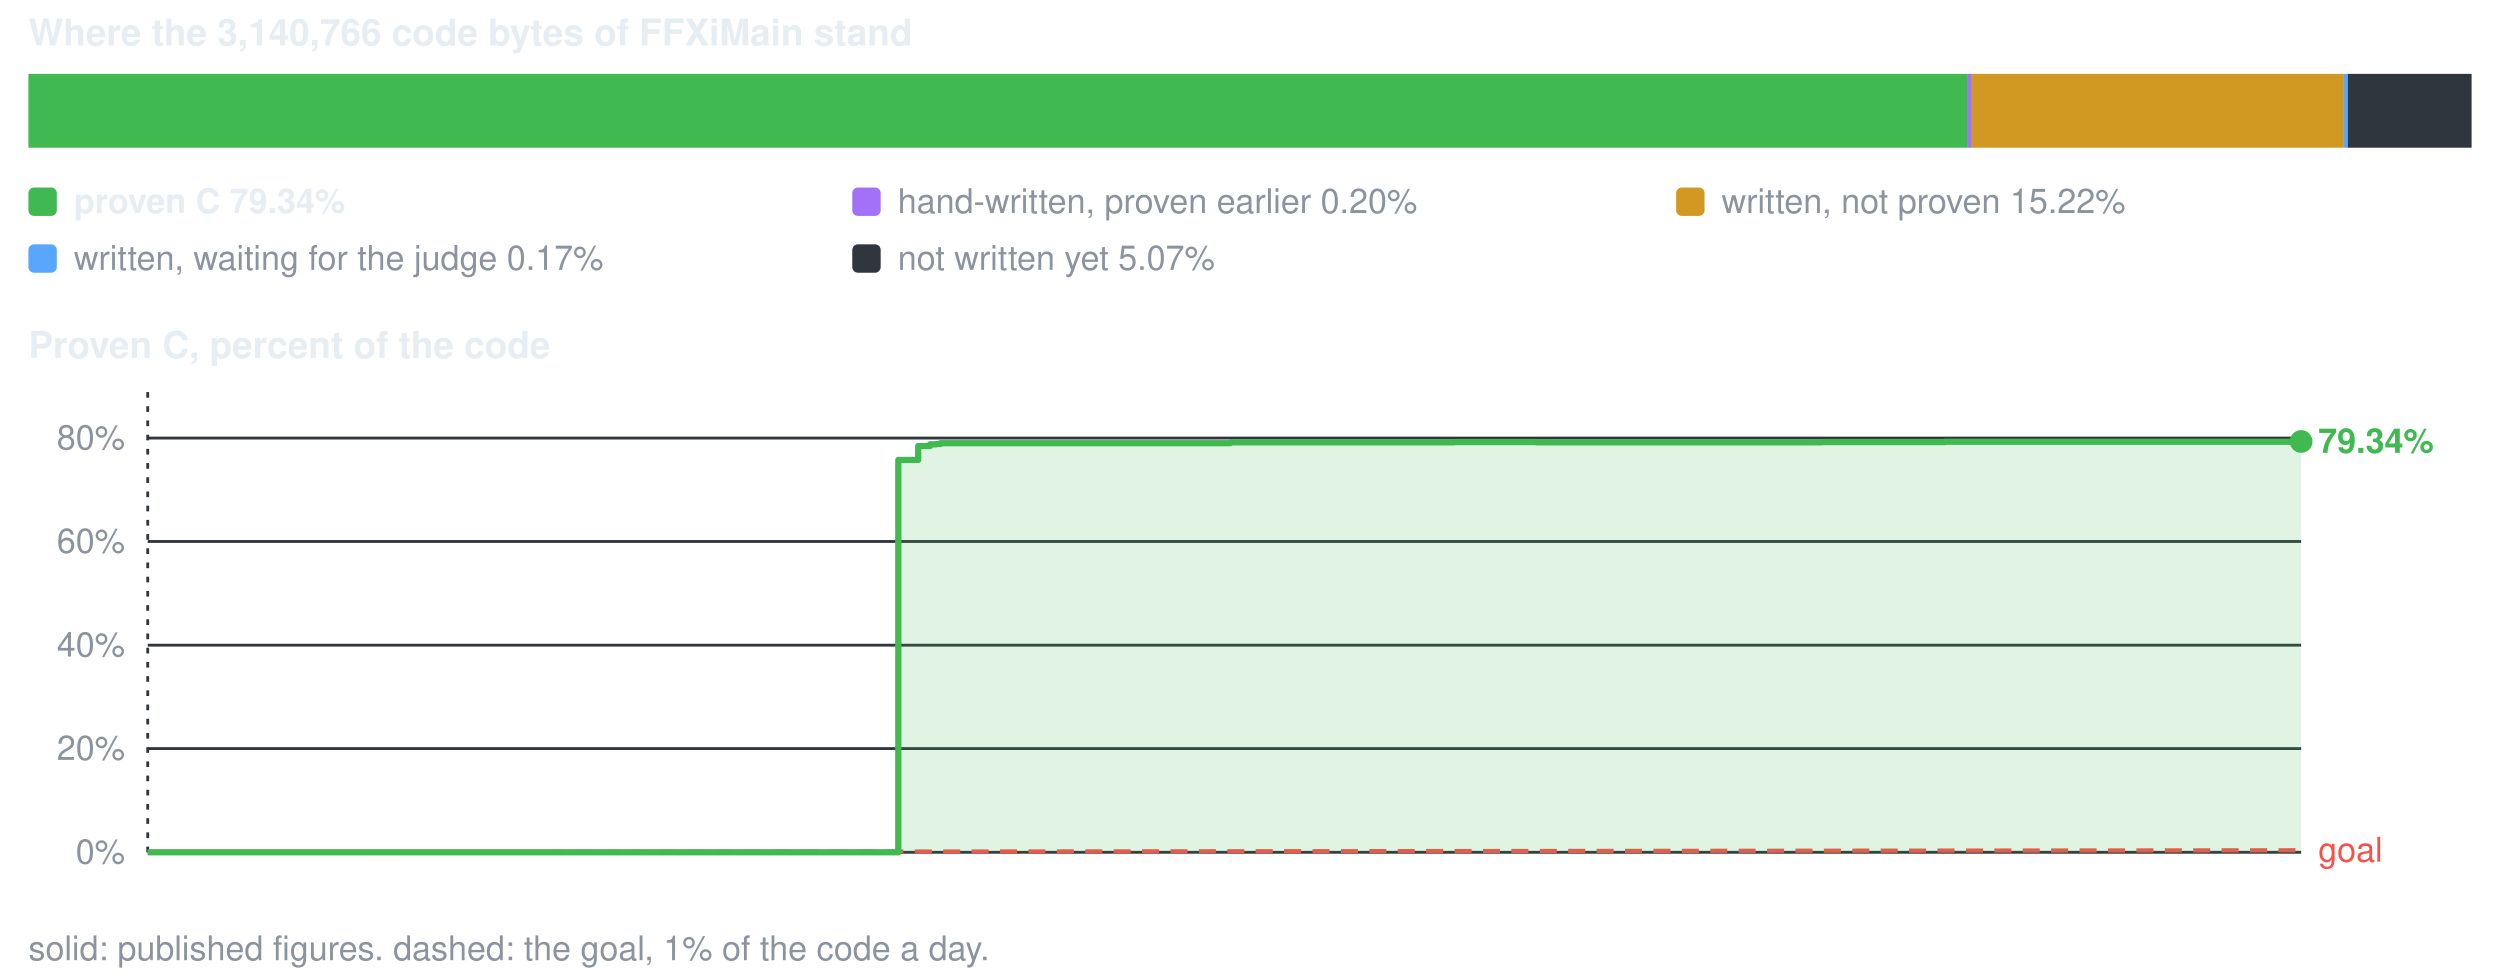
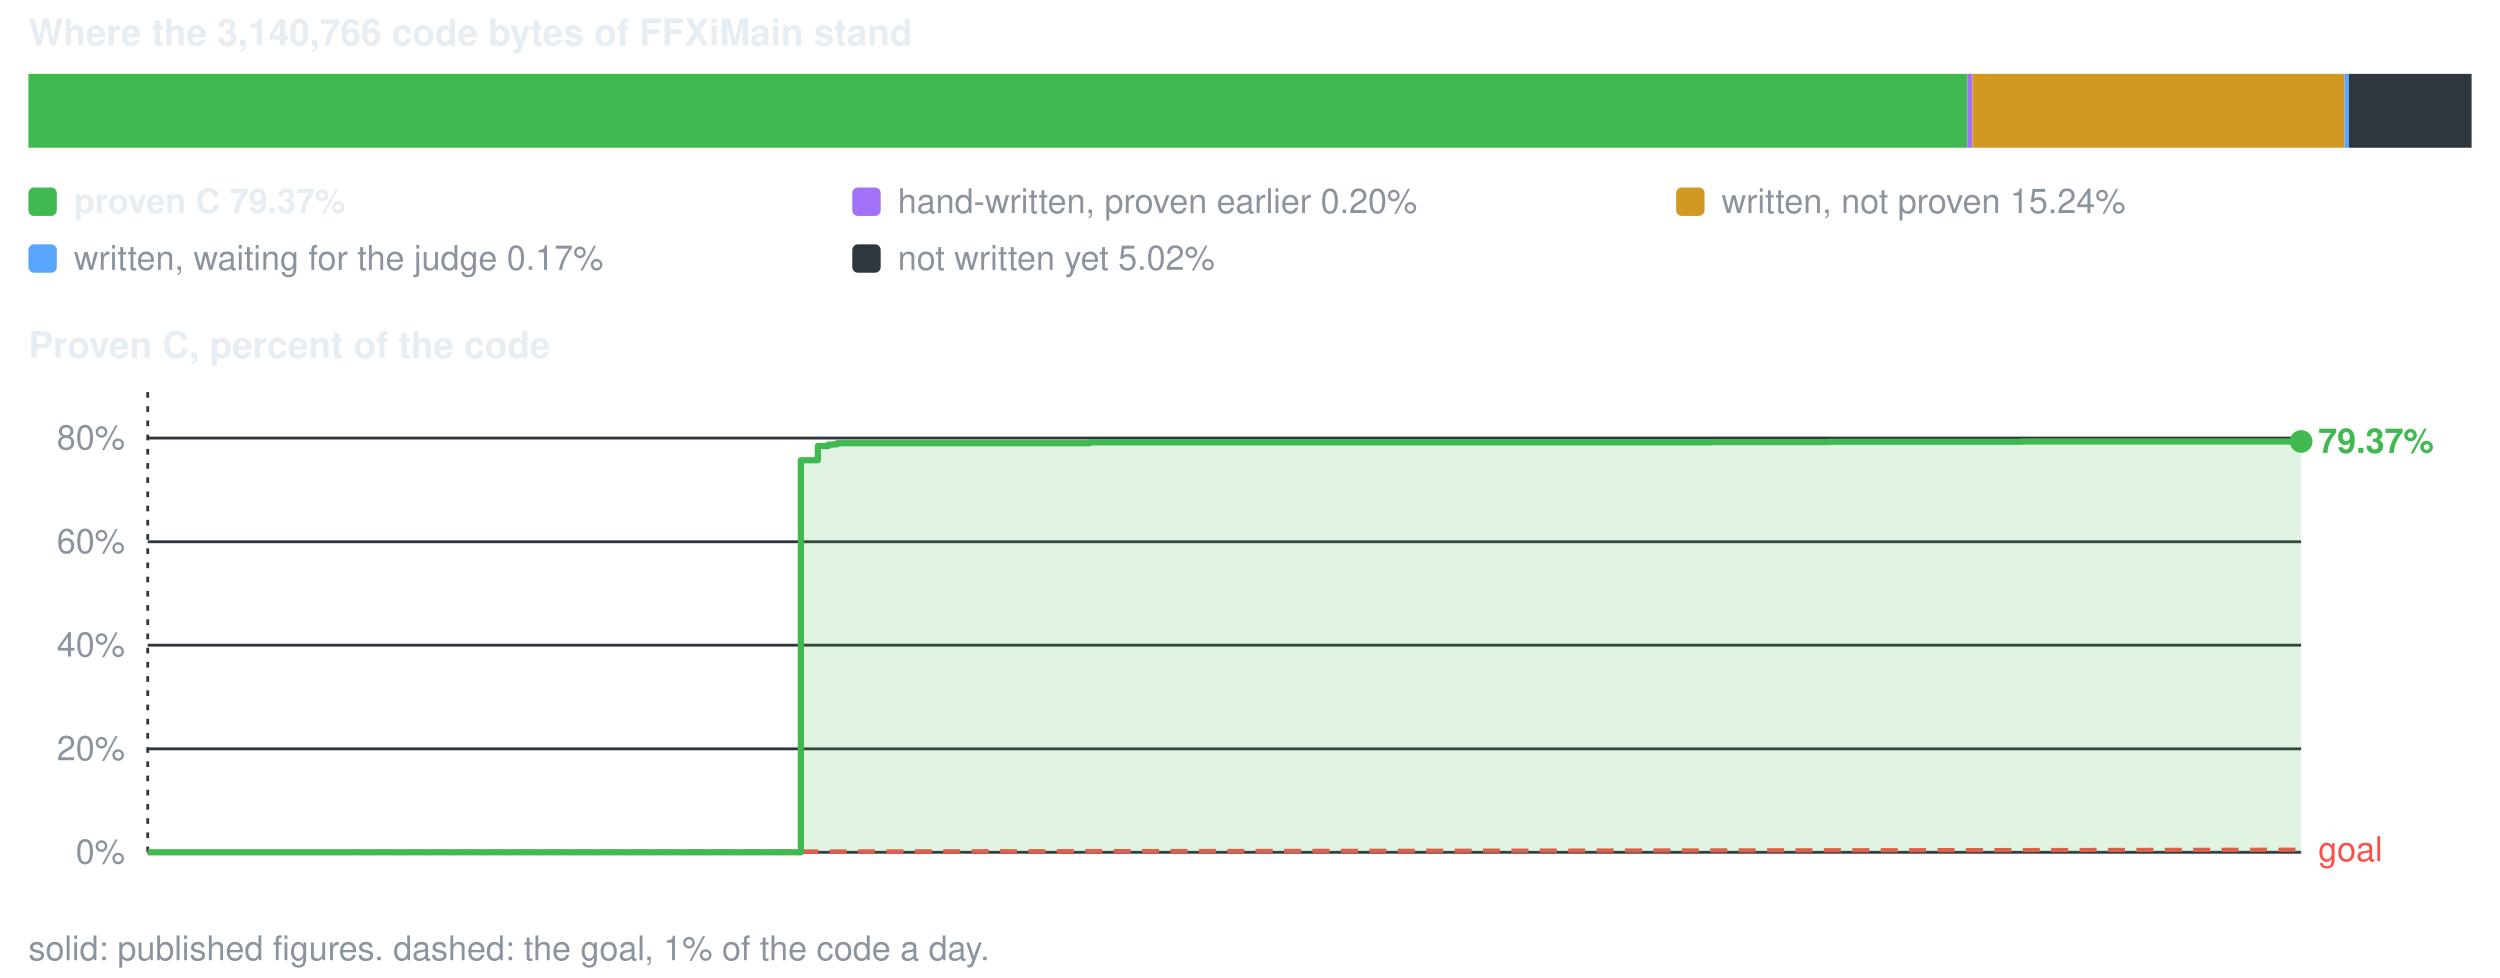
<svg xmlns="http://www.w3.org/2000/svg" viewBox="0 0 880 344" width="880" height="344" role="img" aria-label="conversion progress">
  <style>text{font-family:-apple-system,BlinkMacSystemFont,'Segoe UI',Helvetica,Arial,sans-serif;font-size:12px;fill:#8b949e}.s{fill:#e6edf3;font-weight:600}.b{font-size:13px}</style>
  <text x="10" y="16" class="s b">Where the 3,140,766 code bytes of FFXiMain stand</text>
-   <rect x="10.0" y="26" width="682.4" height="26" fill="#3fb950" />
-   <rect x="692.4" y="26" width="1.7" height="26" fill="#a371f7" />
-   <rect x="694.1" y="26" width="130.9" height="26" fill="#d29922" />
-   <rect x="824.9" y="26" width="1.5" height="26" fill="#58a6ff" />
-   <rect x="826.4" y="26" width="43.6" height="26" fill="#30363d" />
+   <rect x="10.0" y="26" width="682.6" height="26" fill="#3fb950" />
+   <rect x="692.6" y="26" width="1.7" height="26" fill="#a371f7" />
+   <rect x="694.3" y="26" width="131.0" height="26" fill="#d29922" />
+   <rect x="825.3" y="26" width="1.5" height="26" fill="#58a6ff" />
+   <rect x="826.8" y="26" width="43.2" height="26" fill="#30363d" />
  <rect x="10" y="66" width="10" height="10" rx="2" fill="#3fb950" />
-   <text x="26" y="75" class="s">proven C 79.34%</text>
+   <text x="26" y="75" class="s">proven C 79.37%</text>
  <rect x="300" y="66" width="10" height="10" rx="2" fill="#a371f7" />
  <text x="316" y="75">hand-written, proven earlier 0.20%</text>
  <rect x="590" y="66" width="10" height="10" rx="2" fill="#d29922" />
-   <text x="606" y="75">written, not proven 15.22%</text>
+   <text x="606" y="75">written, not proven 15.24%</text>
  <rect x="10" y="86" width="10" height="10" rx="2" fill="#58a6ff" />
  <text x="26" y="95">written, waiting for the judge 0.17%</text>
  <rect x="300" y="86" width="10" height="10" rx="2" fill="#30363d" />
-   <text x="316" y="95">not written yet 5.07%</text>
+   <text x="316" y="95">not written yet 5.02%</text>
  <text x="10" y="126" class="s b">Proven C, percent of the code</text>
  <line x1="52" y1="300.0" x2="810" y2="300.0" stroke="#30363d" stroke-width="1" />
  <text x="44" y="304.0" text-anchor="end">0%</text>
-   <line x1="52" y1="263.5" x2="810" y2="263.5" stroke="#30363d" stroke-width="1" />
-   <text x="44" y="267.5" text-anchor="end">20%</text>
+   <line x1="52" y1="263.6" x2="810" y2="263.6" stroke="#30363d" stroke-width="1" />
+   <text x="44" y="267.6" text-anchor="end">20%</text>
  <line x1="52" y1="227.1" x2="810" y2="227.1" stroke="#30363d" stroke-width="1" />
  <text x="44" y="231.1" text-anchor="end">40%</text>
-   <line x1="52" y1="190.6" x2="810" y2="190.6" stroke="#30363d" stroke-width="1" />
-   <text x="44" y="194.6" text-anchor="end">60%</text>
+   <line x1="52" y1="190.7" x2="810" y2="190.7" stroke="#30363d" stroke-width="1" />
+   <text x="44" y="194.7" text-anchor="end">60%</text>
  <line x1="52" y1="154.2" x2="810" y2="154.2" stroke="#30363d" stroke-width="1" />
  <text x="44" y="158.2" text-anchor="end">80%</text>
  <line x1="52.0" y1="138" x2="52.0" y2="300" stroke="#30363d" stroke-width="1" stroke-dasharray="2 3" />
-   <line x1="52.0" y1="300.0" x2="810.0" y2="299.3" stroke="#f85149" stroke-width="1.5" stroke-dasharray="6 4" />
-   <text x="816.0" y="303.3" style="fill:#f85149">goal</text>
-   <path d="M52.0 300.0 H316.2 V161.9 H323.2 V157.0 H327.4 V156.4 H329.5 V156.3 H331.0 V156.0 H331.3 V156.0 H433.1 V155.7 H470.0 V155.7 H511.9 V155.6 H512.2 V155.6 H540.8 V155.7 H599.8 V155.7 H641.1 V155.6 H684.6 V155.5 H732.3 V155.5 H810.0 V155.4 V300.0 H52.0 Z" fill="#3fb950" fill-opacity="0.16" />
-   <path d="M52.0 300.0 H316.2 V161.9 H323.2 V157.0 H327.4 V156.4 H329.5 V156.3 H331.0 V156.0 H331.3 V156.0 H433.1 V155.7 H470.0 V155.7 H511.9 V155.6 H512.2 V155.6 H540.8 V155.7 H599.8 V155.7 H641.1 V155.6 H684.6 V155.5 H732.3 V155.5 H810.0 V155.4" fill="none" stroke="#3fb950" stroke-width="2.2" stroke-linejoin="round" />
+   <line x1="52.0" y1="300.0" x2="810.0" y2="299.1" stroke="#f85149" stroke-width="1.5" stroke-dasharray="6 4" />
+   <text x="816.0" y="303.1" style="fill:#f85149">goal</text>
+   <path d="M52.0 300.0 H281.9 V162.0 H287.9 V157.0 H291.6 V156.5 H293.4 V156.4 H294.7 V156.0 H295.0 V156.0 H383.6 V155.7 H415.7 V155.7 H452.1 V155.7 H452.4 V155.7 H477.3 V155.7 H528.6 V155.7 H564.6 V155.7 H602.4 V155.6 H643.9 V155.5 H711.7 V155.4 H810.0 V155.4 V300.0 H52.0 Z" fill="#3fb950" fill-opacity="0.16" />
+   <path d="M52.0 300.0 H281.9 V162.0 H287.9 V157.0 H291.6 V156.5 H293.4 V156.4 H294.7 V156.0 H295.0 V156.0 H383.6 V155.7 H415.7 V155.7 H452.1 V155.7 H452.4 V155.7 H477.3 V155.7 H528.6 V155.7 H564.6 V155.7 H602.4 V155.6 H643.9 V155.5 H711.7 V155.4 H810.0 V155.4" fill="none" stroke="#3fb950" stroke-width="2.2" stroke-linejoin="round" />
  <circle cx="810.0" cy="155.4" r="4" fill="#3fb950" />
-   <text x="816.0" y="159.4" class="s" style="fill:#3fb950">79.34%</text>
+   <text x="816.0" y="159.4" class="s" style="fill:#3fb950">79.37%</text>
  <text x="10" y="338">solid: published figures. dashed: the goal, 1% of the code a day.</text>
</svg>
